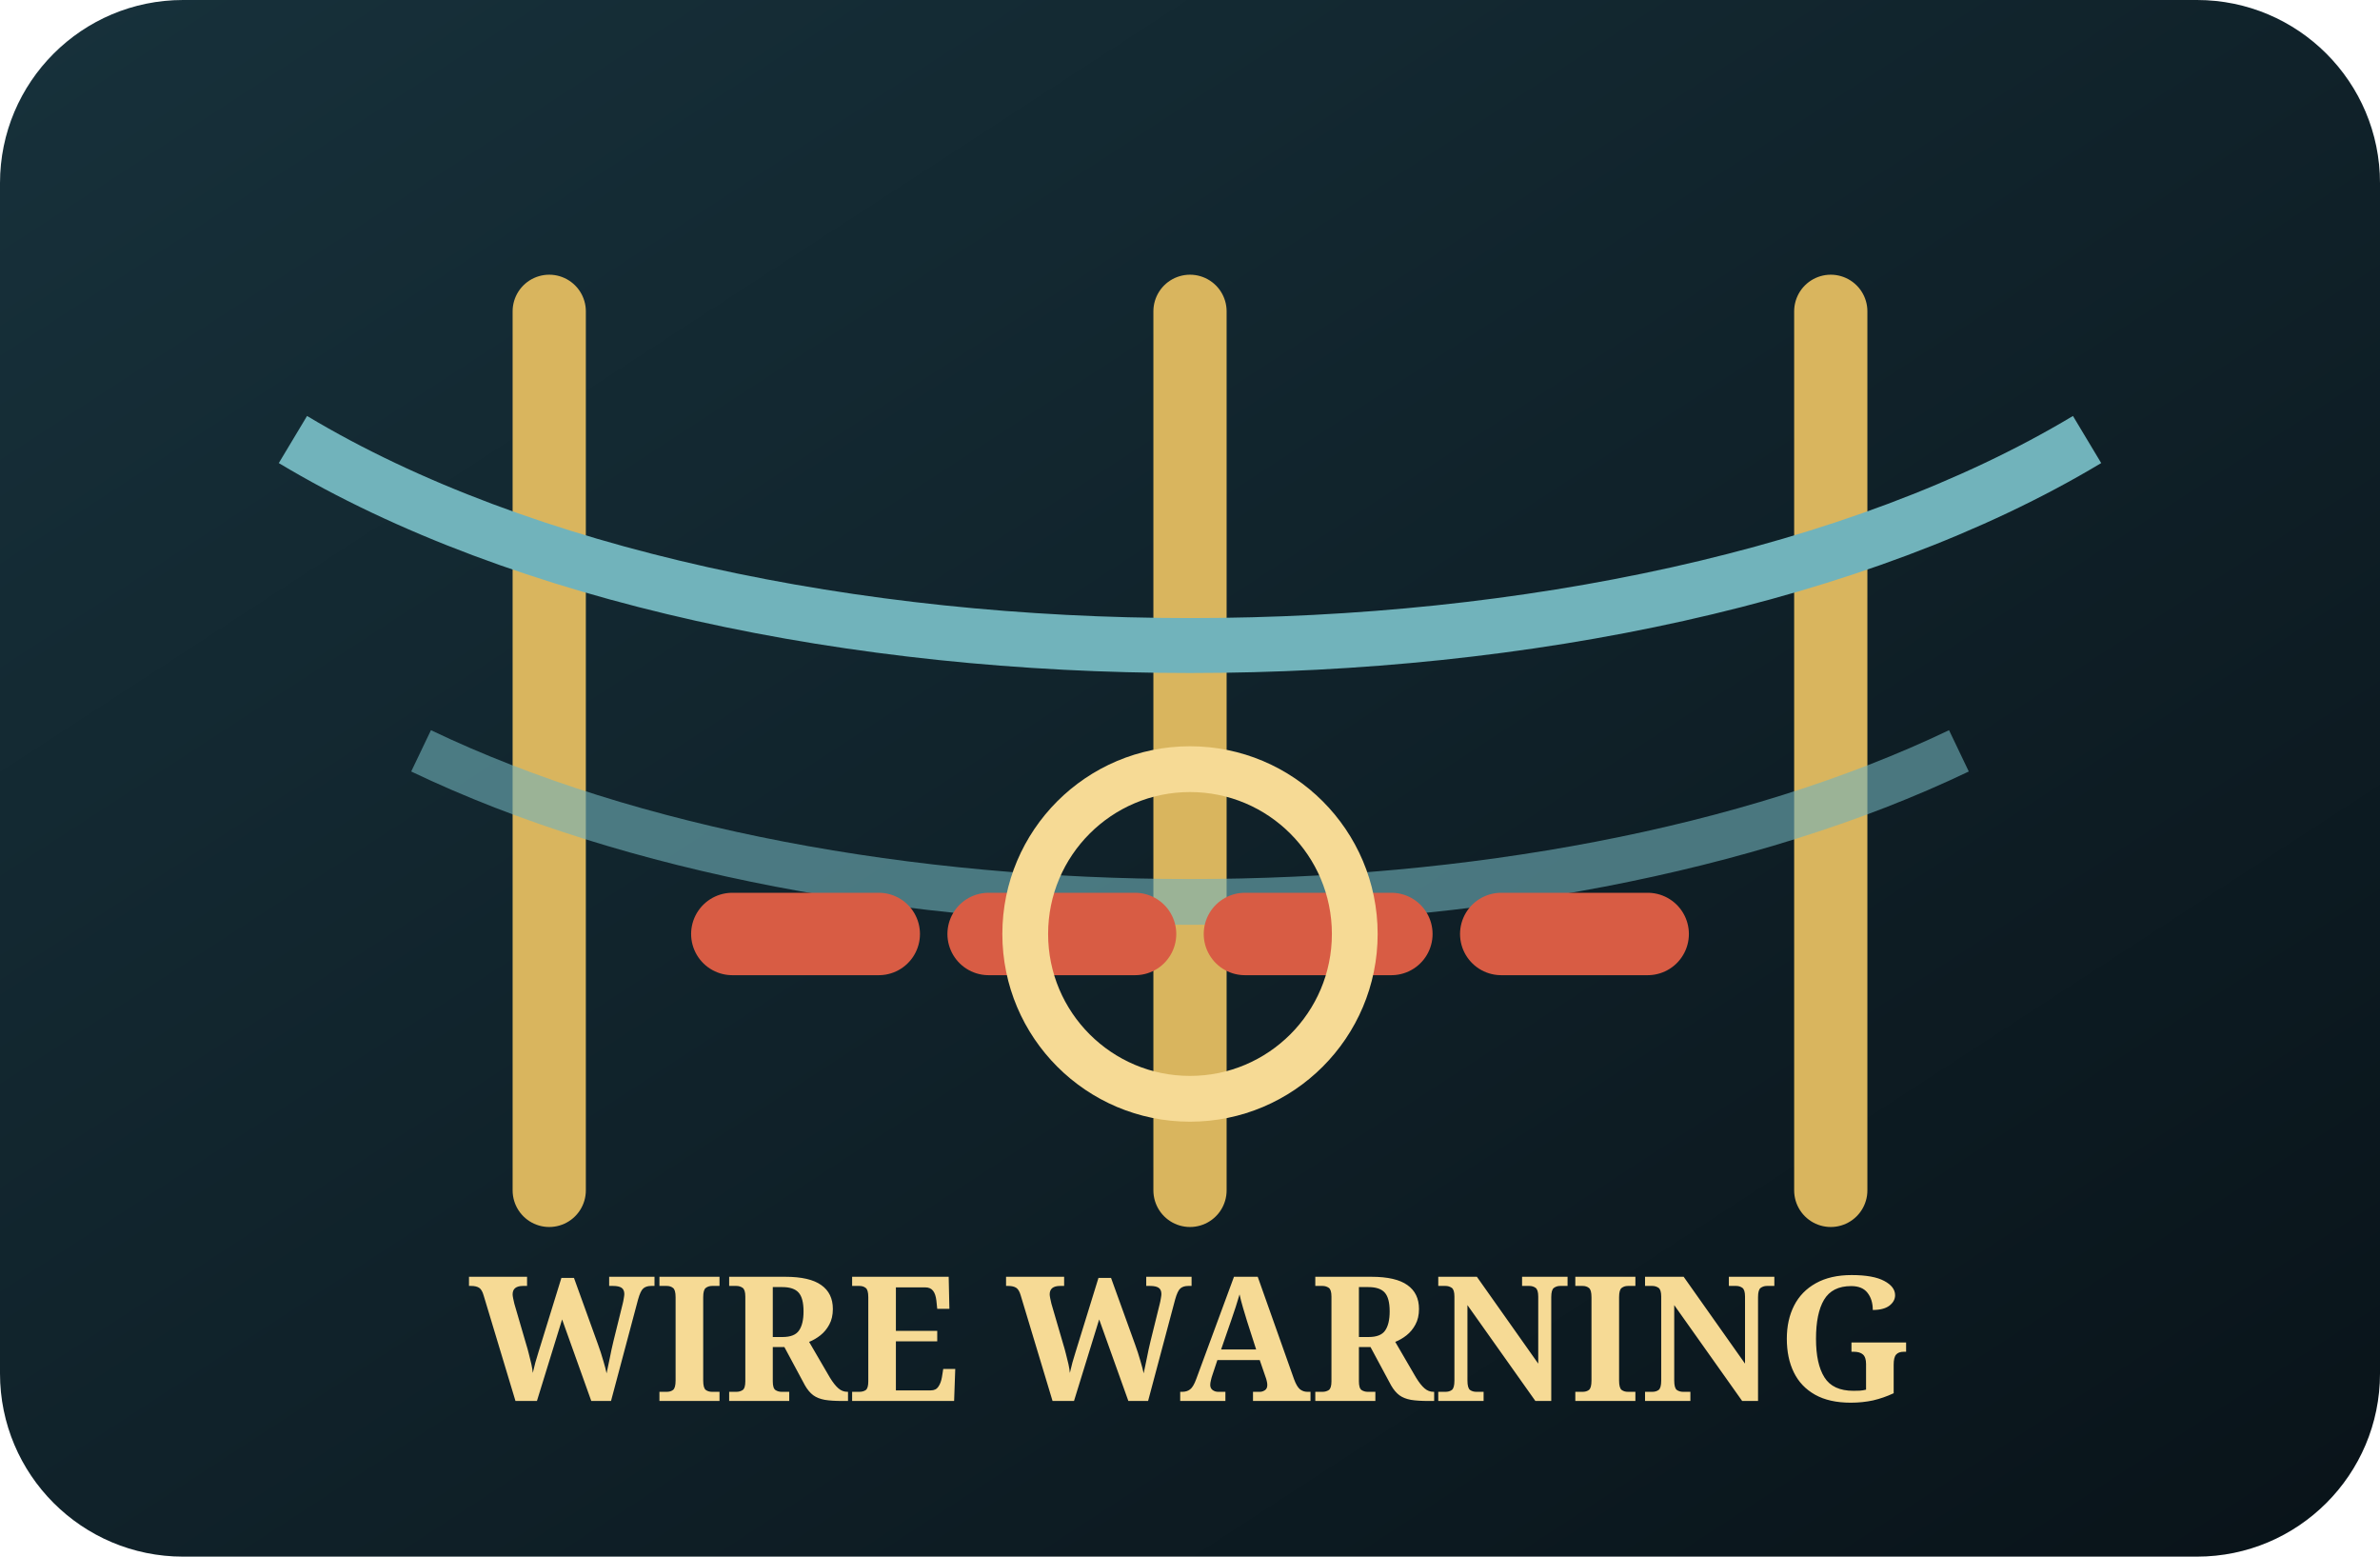
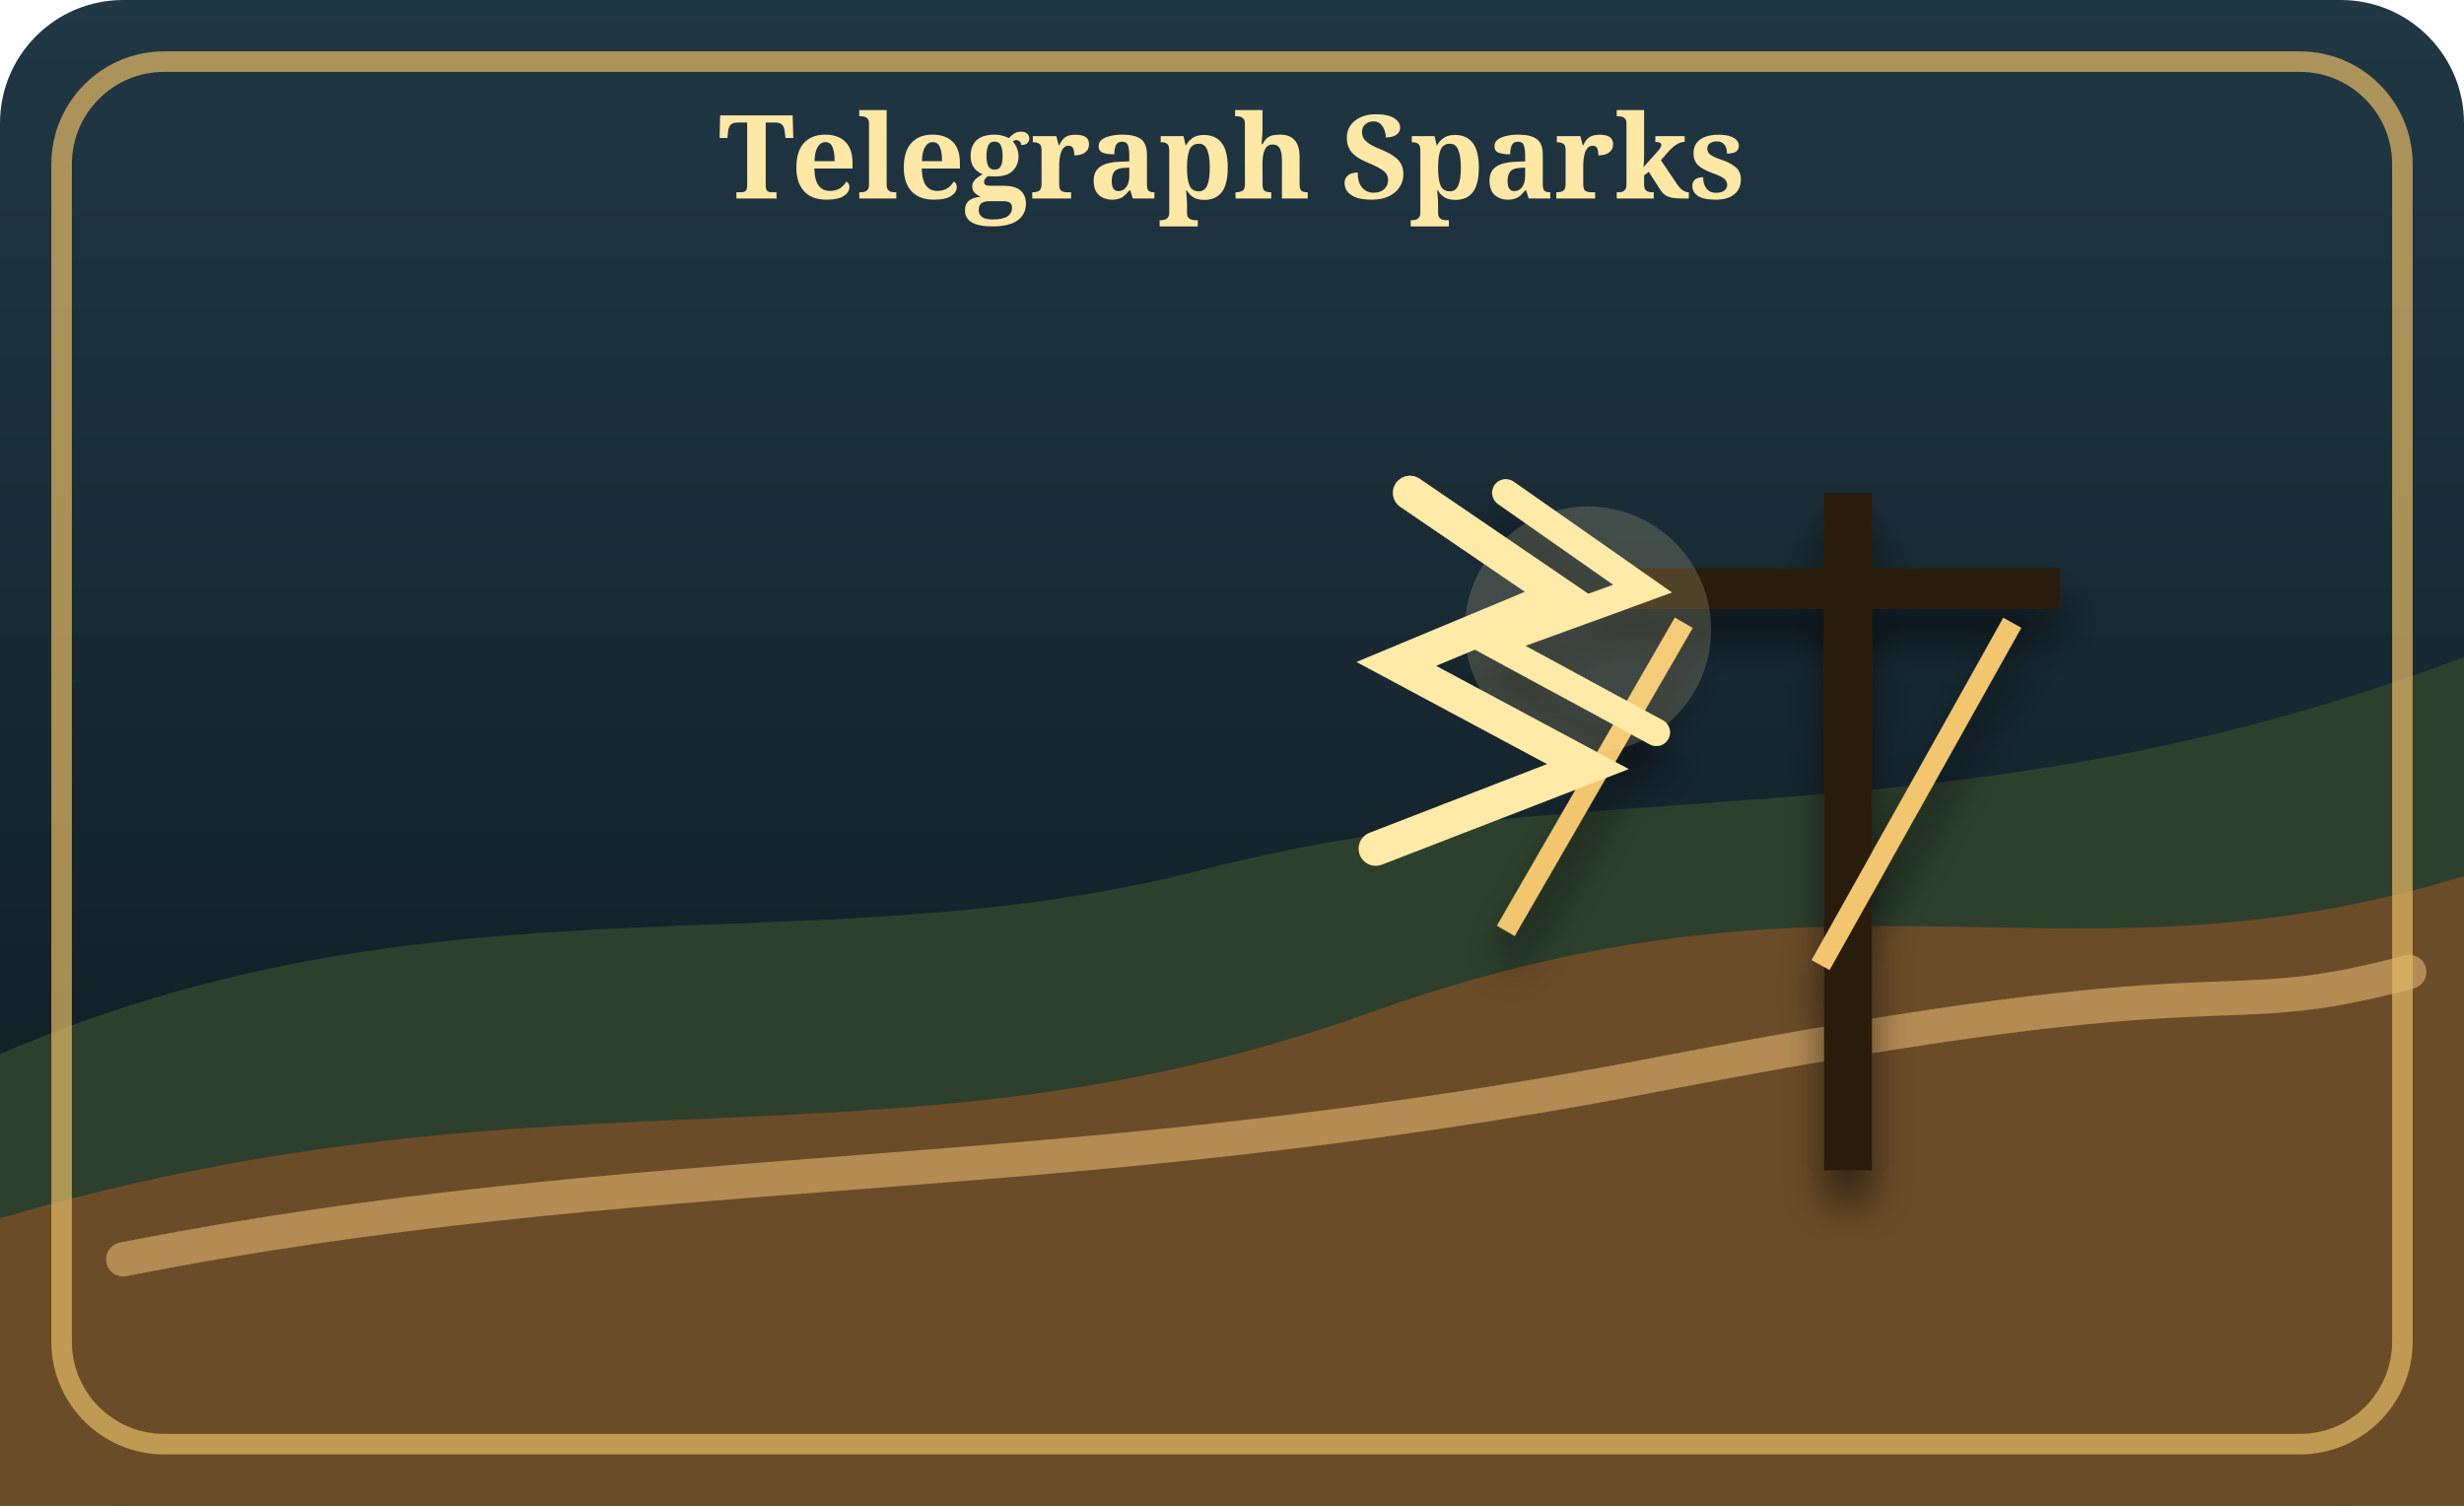
- <svg xmlns="http://www.w3.org/2000/svg" viewBox="0 0 260 170">
+ <svg xmlns="http://www.w3.org/2000/svg" viewBox="0 0 360 220" role="img" aria-label="Telegraph Sparks">
  <defs>
-     <linearGradient id="bg" y1="0" y2="1">
-       <stop offset="0" stop-color="#17313b" />
-       <stop offset="1" stop-color="#091319" />
+     <linearGradient id="sky" x1="0" x2="0" y1="0" y2="1">
+       <stop offset="0" stop-color="#203744" />
+       <stop offset="1" stop-color="#0d171d" />
    </linearGradient>
+     <linearGradient id="gold" x1="0" x2="1">
+       <stop offset="0" stop-color="#fff0ae" />
+       <stop offset=".5" stop-color="#d59d3e" />
+       <stop offset="1" stop-color="#fff1b8" />
+     </linearGradient>
+     <filter id="shadow">
+       <feDropShadow dx="0" dy="5" stdDeviation="3" flood-color="#000" flood-opacity=".55" />
+     </filter>
  </defs>
-   <rect width="260" height="170" rx="20" fill="url(#bg)" />
-   <path d="M60 130V34M130 130V34M200 130V34" stroke="#d9b55e" stroke-width="8" stroke-linecap="round" />
-   <path d="M32 48c50 30 146 30 196 0" fill="none" stroke="#71b3bb" stroke-width="6" />
-   <path d="M46 82c46 22 122 22 168 0" fill="none" stroke="#71b3bb" stroke-width="5" opacity=".6" />
-   <path d="M80 102h100" stroke="#d85c44" stroke-width="9" stroke-linecap="round" stroke-dasharray="16 12" />
-   <circle cx="130" cy="102" r="18" fill="none" stroke="#f6da95" stroke-width="5" />
-   <text x="130" y="153" text-anchor="middle" font-family="Georgia,serif" font-size="19" font-weight="700" fill="#f6da95">WIRE WARNING</text>
+   <rect width="360" height="220" rx="18" fill="url(#sky)" />
+   <path d="M0 154 C65 126 118 142 176 127 S286 124 360 96 V220 H0z" fill="#2d402d" />
+   <path d="M0 178 C82 154 130 173 200 148 S301 146 360 128 V220 H0z" fill="#6b4c28" />
+   <path d="M18 184 C94 169 154 174 242 157 S322 150 352 142" fill="none" stroke="#d0a464" stroke-width="5" stroke-linecap="round" opacity=".72" />
+   <g filter="url(#shadow)">
+     <path d="M270 72v99" stroke="#2c1c10" stroke-width="7" />
+     <path d="M238 86h63" stroke="#2c1c10" stroke-width="6" />
+     <path d="M246 91l-26 45M294 91l-28 50" stroke="#f1c66e" stroke-width="3" />
+     <path d="M220 72l20 14-22 8 24 13" fill="none" stroke="#ffeaa7" stroke-width="4" stroke-linecap="round" />
+   </g>
+   <path d="M206 72l22 15-24 10 28 15-31 12" fill="none" stroke="#ffeaa7" stroke-width="5" stroke-linecap="round" />
+   <circle cx="232" cy="92" r="18" fill="#ffeaa7" opacity=".18" />
+   <rect x="9" y="9" width="342" height="202" rx="15" fill="none" stroke="#e1b764" stroke-width="3" opacity=".72" />
+   <text x="180" y="29" text-anchor="middle" font-family="Georgia,serif" font-size="17" font-weight="800" fill="#ffe7a6">Telegraph Sparks</text>
</svg>
